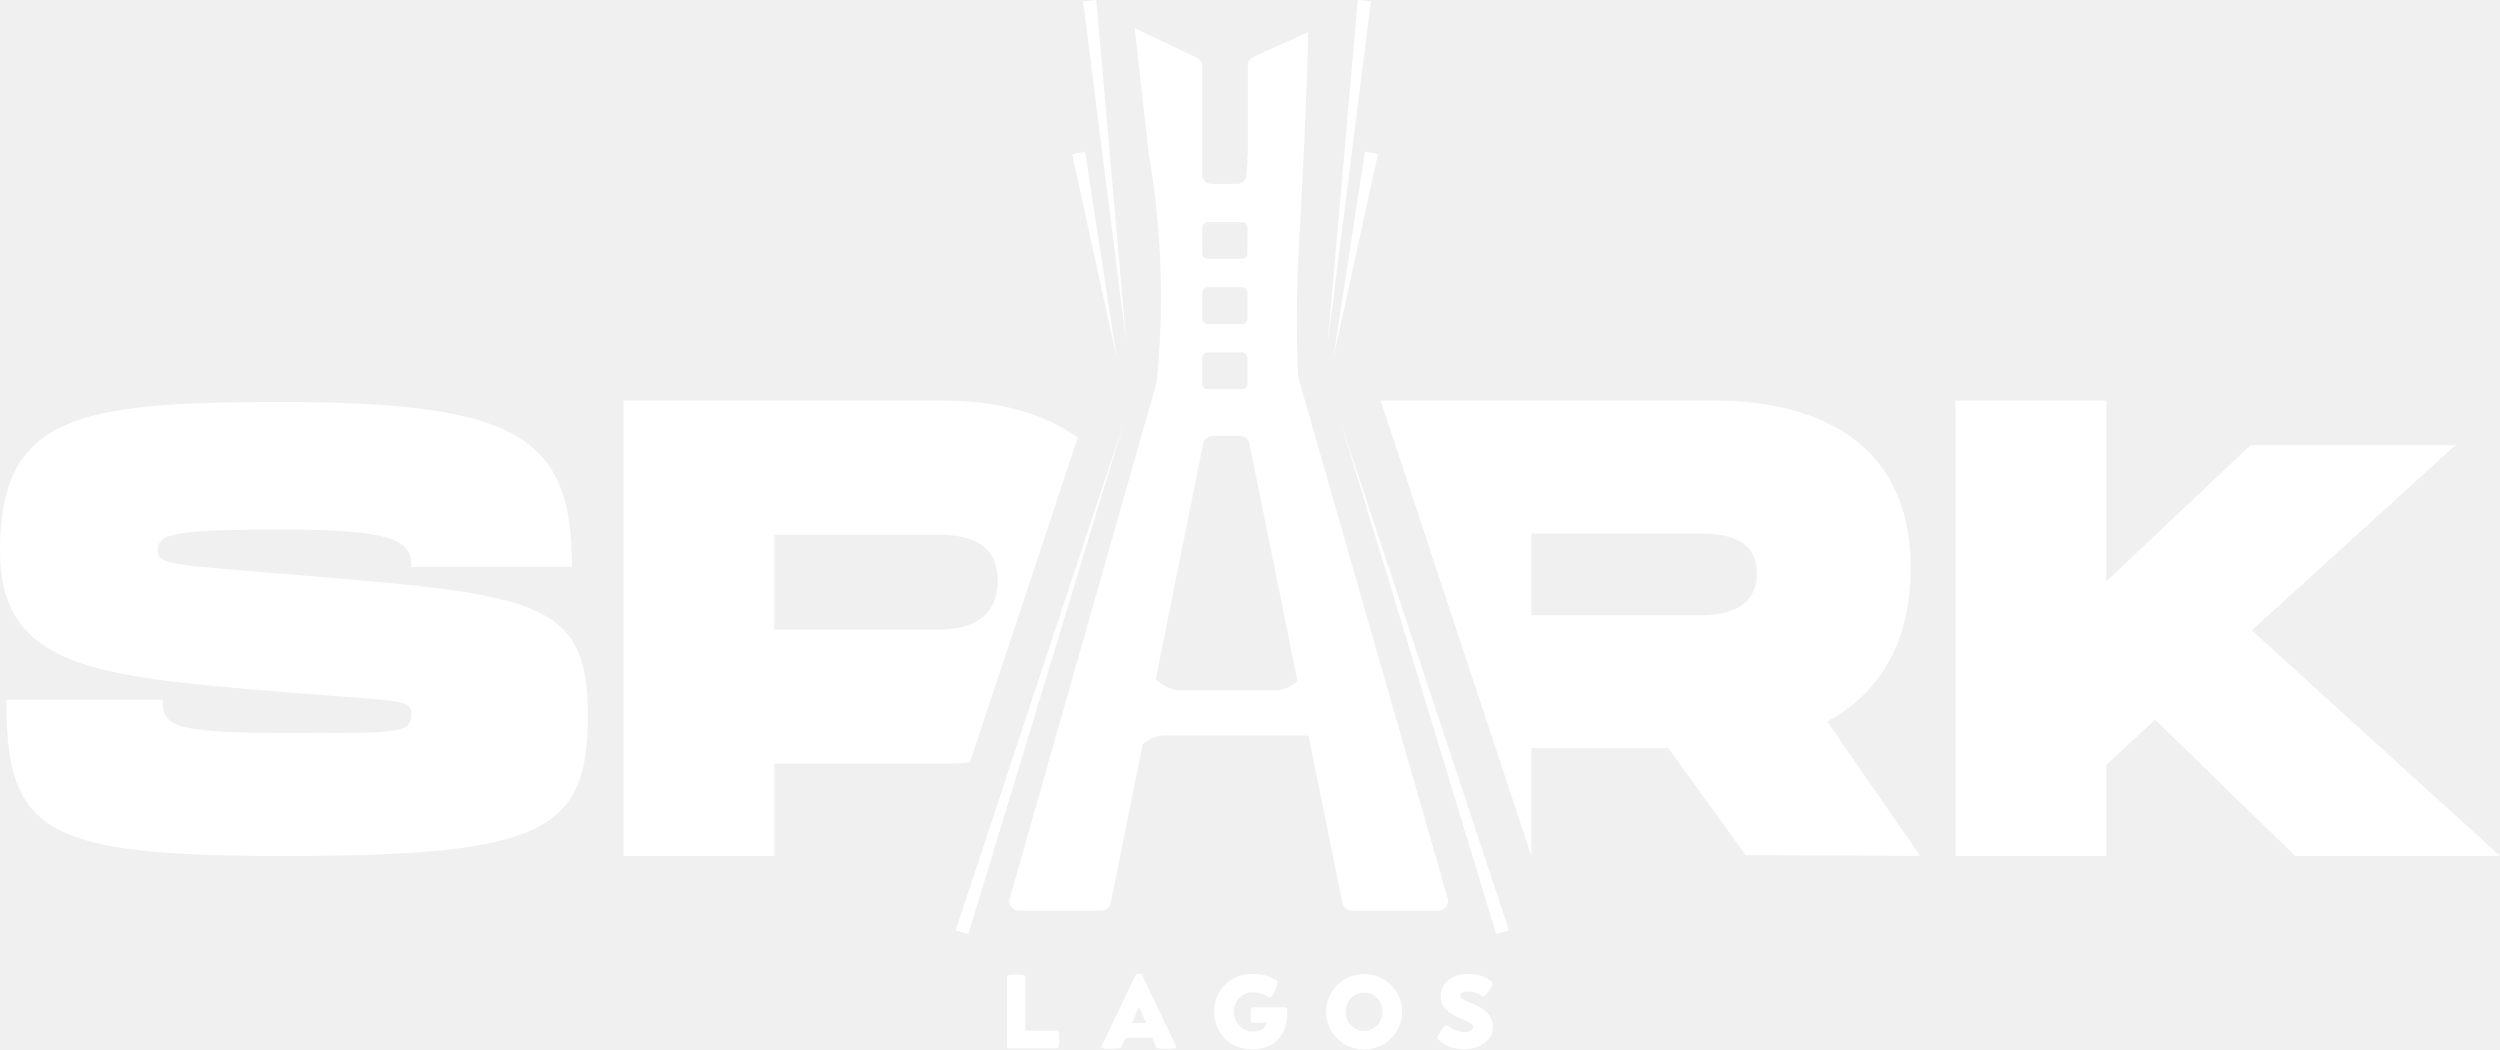
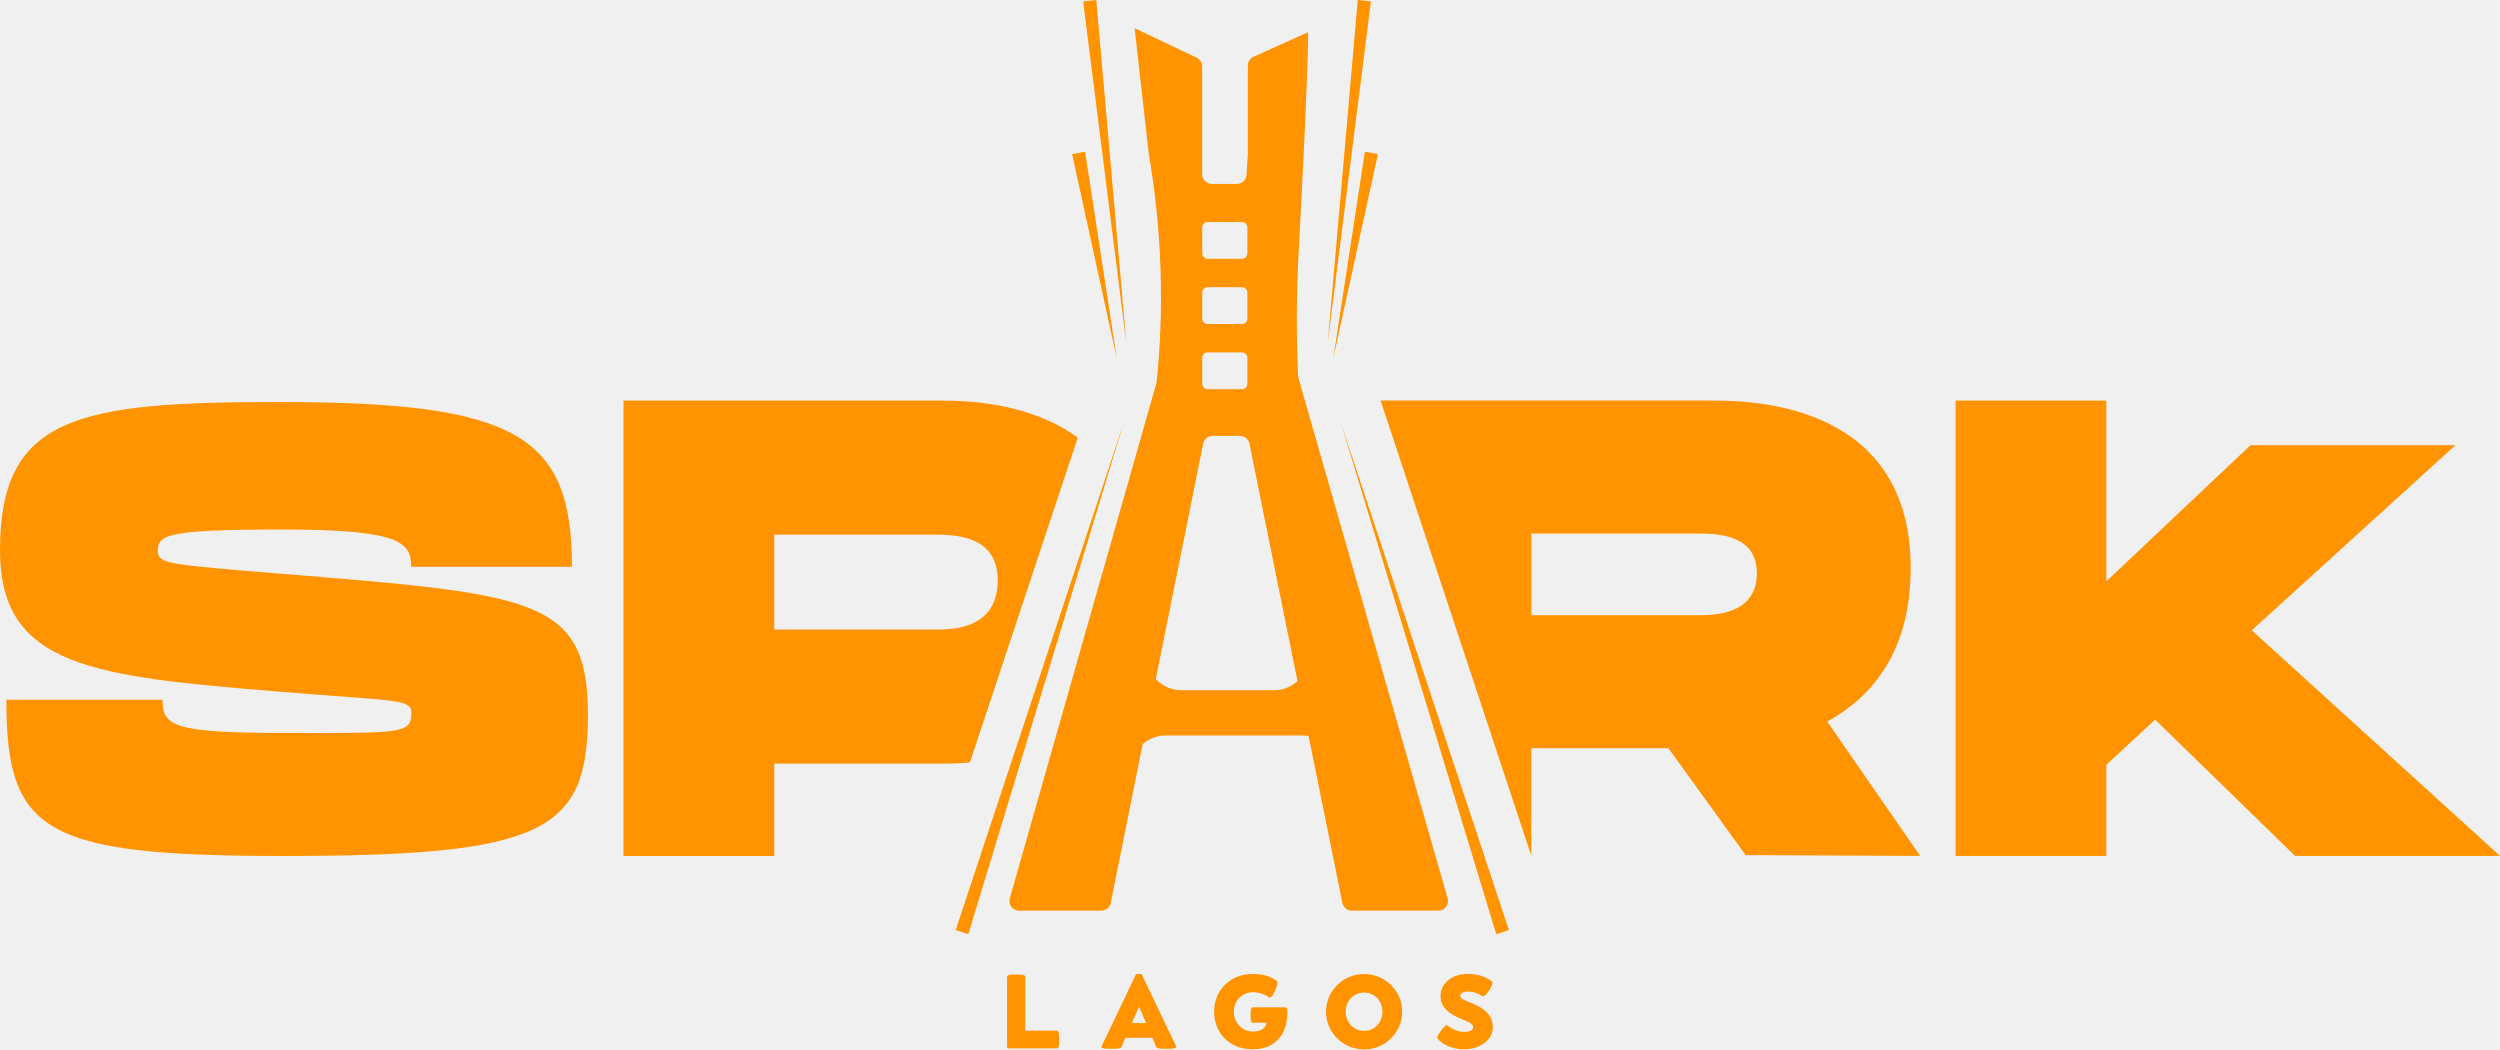
<svg xmlns="http://www.w3.org/2000/svg" id="Layer_2" data-name="Layer 2" viewBox="0 0 377.61 158.51">
  <defs>
    <style>
      .cls-1 {
-         fill: #ffffff;
+         fill: #ff9400;
      }
    </style>
  </defs>
  <g id="Layer_1-2" data-name="Layer 1">
    <g>
      <path class="cls-1" d="m152.11,158.11v-10.58c0-.33.68-.33,1.38-.33s1.37,0,1.37.33v8.15h4.77c.35,0,.35.66.35,1.34s0,1.33-.36,1.33h-7.28c-.12,0-.22-.11-.22-.23Z" />
      <path class="cls-1" d="m166.38,158.11s0-.07.03-.12l5.13-10.74c.08-.16.28-.16.48-.16s.39,0,.47.16l5.14,10.75s.03.08.03.11c0,.29-.7.3-1.38.3-.78,0-1.54,0-1.65-.26l-.57-1.4h-4.08l-.58,1.4c-.11.26-.88.26-1.65.26-.69,0-1.38,0-1.38-.3Zm4.59-3.58h2.14l-1.07-2.49-1.07,2.49Z" />
      <path class="cls-1" d="m183.39,152.8c0-3.25,2.44-5.69,5.79-5.69,1.5,0,2.63.3,3.66,1.04.06.05.1.14.1.27,0,.3-.16.78-.3,1.11-.24.59-.54,1.14-.83,1.14-.05,0-.09,0-.14-.04-.7-.5-1.61-.76-2.46-.76-1.5,0-2.85,1.2-2.85,2.93s1.33,3,2.83,3.01c1.25,0,1.94-.48,2.14-1.33h-2.1c-.33,0-.33-.58-.33-1.17s0-1.16.33-1.16h4.96c.25,0,.26.46.26.74,0,3.25-1.73,5.6-5.24,5.6s-5.82-2.45-5.82-5.7Z" />
      <path class="cls-1" d="m200.29,152.81c0-3.14,2.57-5.69,5.75-5.69s5.75,2.55,5.75,5.69-2.57,5.7-5.75,5.7-5.75-2.55-5.75-5.7Zm8.52,0c0-1.63-1.19-2.89-2.77-2.89s-2.78,1.26-2.78,2.89,1.2,2.9,2.78,2.9,2.77-1.28,2.77-2.9Z" />
      <path class="cls-1" d="m217.15,156.9s-.06-.1-.06-.16c0-.26.26-.63.53-1.01.33-.45.69-.88.93-.88.04,0,.07.02.1.04.5.43,1.55.98,2.44.98,1,0,1.42-.33,1.42-.74,0-.47-.67-.76-1.47-1.1-1.41-.58-3.45-1.43-3.45-3.54,0-1.95,1.66-3.39,4.18-3.39,1.49,0,2.83.51,3.6,1.18.05.04.06.11.06.19,0,.26-.22.68-.45,1.03-.31.49-.68.98-.98.98-.06,0-.11-.02-.16-.05-.46-.35-1.31-.66-2.07-.66-.85,0-1.21.27-1.21.65,0,.4.6.63,1.33.94,1.42.58,3.6,1.46,3.6,3.77,0,1.95-1.93,3.37-4.4,3.37-1.52,0-3.09-.62-3.95-1.61Z" />
    </g>
    <g>
      <path class="cls-1" d="m86.39,85.61h-24.29c0-3.61-1.4-5.63-19.39-5.63s-18.87.84-18.87,3.37c.16,1.81,1.39,1.9,18.66,3.31,38.14,3.11,46.3,3.64,46.3,21.31s-6.62,21.32-46.01,21.32c-36.27,0-41.83-3.59-41.83-23.6h23.59c0,4.09,1.72,5.02,19.27,5.02,16.49,0,18.32.17,18.32-2.98,0-2.2-2.03-1.78-20.02-3.26C14.21,102.17,0,100.8,0,83.12c0-20.33,11.83-22.4,42.12-22.4,35.95,0,44.27,5.01,44.27,24.89Z" />
      <path class="cls-1" d="m258.99,60.51c6.5,0,29.61.88,29.61,25.26,0,12.74-5.93,19.57-12.61,23.22l14.04,20.29-26.36-.12-11.67-16.15h-20.7v16.27l-22.77-68.78h50.45Zm6.37,26.02c0-5.73-5.86-5.94-8.87-5.94h-25.18v12.33h25.55c3.29,0,8.51-.67,8.51-6.4Z" />
      <path class="cls-1" d="m340.11,95.2l37.5,34.08h-30.95l-21.14-20.58-7.37,6.82v13.76h-22.77V60.51h22.77v27.3l21.78-20.57h30.95l-30.77,27.97Z" />
      <path class="cls-1" d="m218.66,135.69c-7.51-26.19-15.02-52.37-22.53-78.56-.03-.11-.05-.23-.06-.34-.26-5.82-.28-12.2.1-19.05.3-5.27,1.42-26.86,1.42-32.89l-8.25,3.73c-.52.24-.86.75-.86,1.33v13.27s0,.06,0,.09l-.2,3.15c-.05.77-.68,1.36-1.45,1.36h-3.79c-.8,0-1.46-.65-1.46-1.46V10.03c0-.56-.32-1.07-.83-1.32-3.12-1.48-6.25-2.97-9.37-4.45l2.15,19.08c.86,5.04,1.55,10.86,1.76,17.34.21,6.27-.07,11.96-.57,16.92,0,.09-.03.17-.05.26-7.38,25.95-14.77,51.89-22.15,77.84-.26.93.43,1.85,1.4,1.85h12.42c.69,0,1.29-.49,1.43-1.17l13.96-69.37c.14-.68.73-1.17,1.43-1.17h4.13c.69,0,1.29.49,1.43,1.17l14.04,69.37c.14.68.73,1.17,1.43,1.17h13.06c.97,0,1.67-.93,1.4-1.86Zm-30.25-77.72c0,.45-.37.82-.82.82h-5.18c-.45,0-.82-.37-.82-.82v-3.92c0-.45.37-.82.82-.82h5.18c.45,0,.82.37.82.82v3.92Zm0-9.85c0,.45-.37.82-.82.82h-5.18c-.45,0-.82-.37-.82-.82v-3.92c0-.45.37-.82.82-.82h5.18c.45,0,.82.37.82.82v3.92Zm0-9.85c0,.45-.37.82-.82.82h-5.18c-.45,0-.82-.37-.82-.82v-3.91c0-.45.37-.82.82-.82h5.18c.45,0,.82.37.82.82v3.91Z" />
      <polygon class="cls-1" points="165.59 0 170.13 51.85 163.6 .21 165.59 0" />
      <polygon class="cls-1" points="207.07 .21 200.54 51.85 205.08 0 207.07 .21" />
      <polygon class="cls-1" points="208.13 23.28 201.37 54.2 206.16 22.91 208.13 23.28" />
      <polygon class="cls-1" points="163.9 22.91 168.69 54.2 161.94 23.28 163.9 22.91" />
      <polygon class="cls-1" points="226 141.1 202.49 63.75 227.91 140.49 226 141.1" />
      <polygon class="cls-1" points="144.35 140.49 169.77 63.75 146.26 141.1 144.35 140.49" />
      <path class="cls-1" d="m116.95,115.34h26.23c.9,0,2.03-.05,3.32-.18l16.29-49.05c-7.21-5.28-16.62-5.6-20.4-5.6h-48.21v68.78h22.77v-13.95Zm0-34.58h24.33c3.2,0,9.42.24,9.42,6.89s-5.54,7.44-9.03,7.44h-24.72v-14.33Z" />
      <path class="cls-1" d="m171.97,91.15l.29,5.9c.2,4.05,2.88,7.2,6.11,7.2h14.14c2.5,0,4.75-1.9,5.68-4.8l2.05-6.38,3.17,21.45-3.84-2.54c-.88-.58-1.86-.89-2.86-.89h-20.7c-2.45,0-4.67,1.84-5.63,4.66l-2.52,7.41,4.11-32.03Z" />
    </g>
  </g>
</svg>
